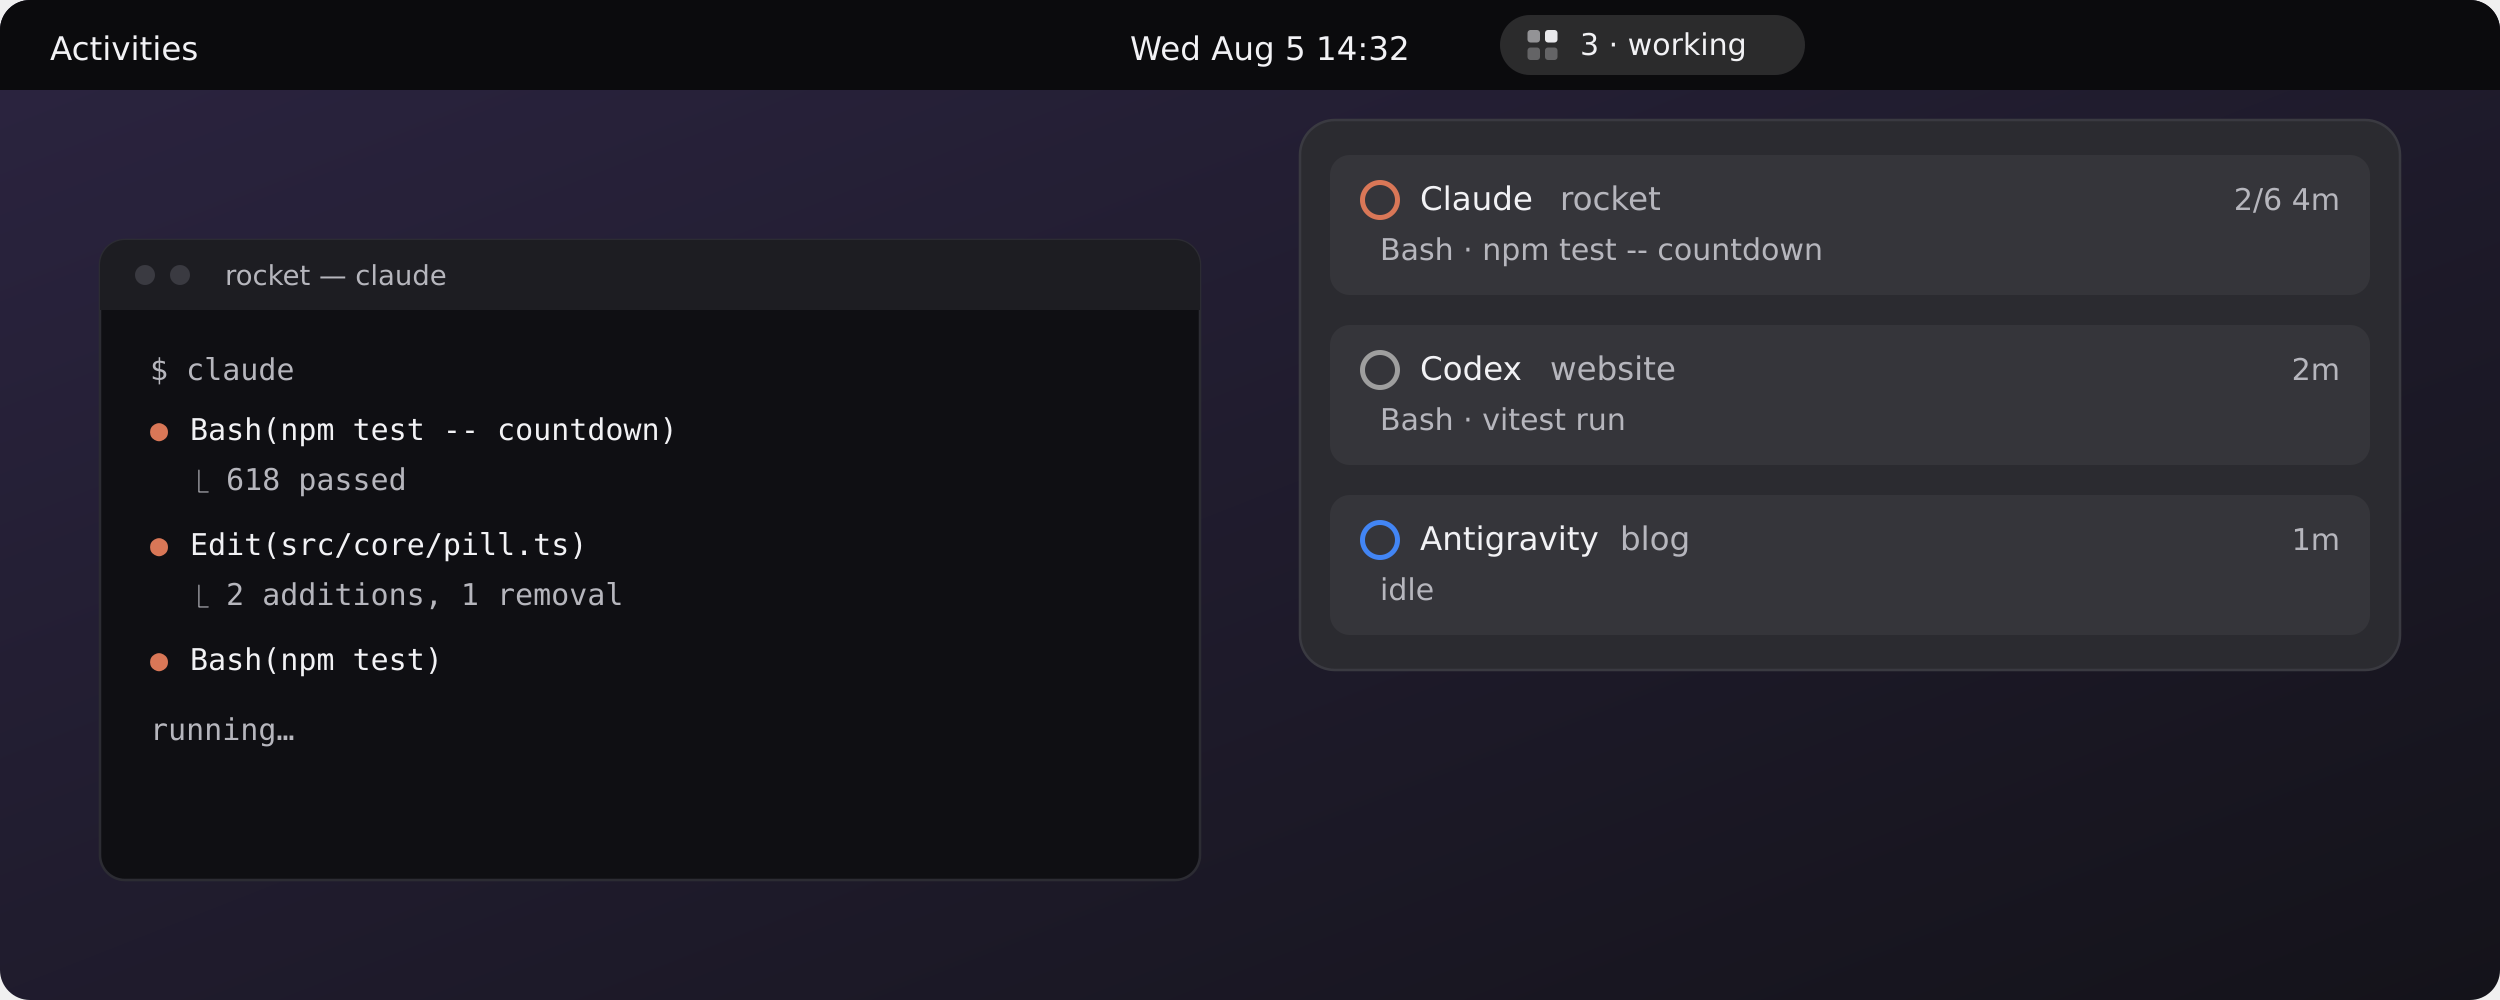
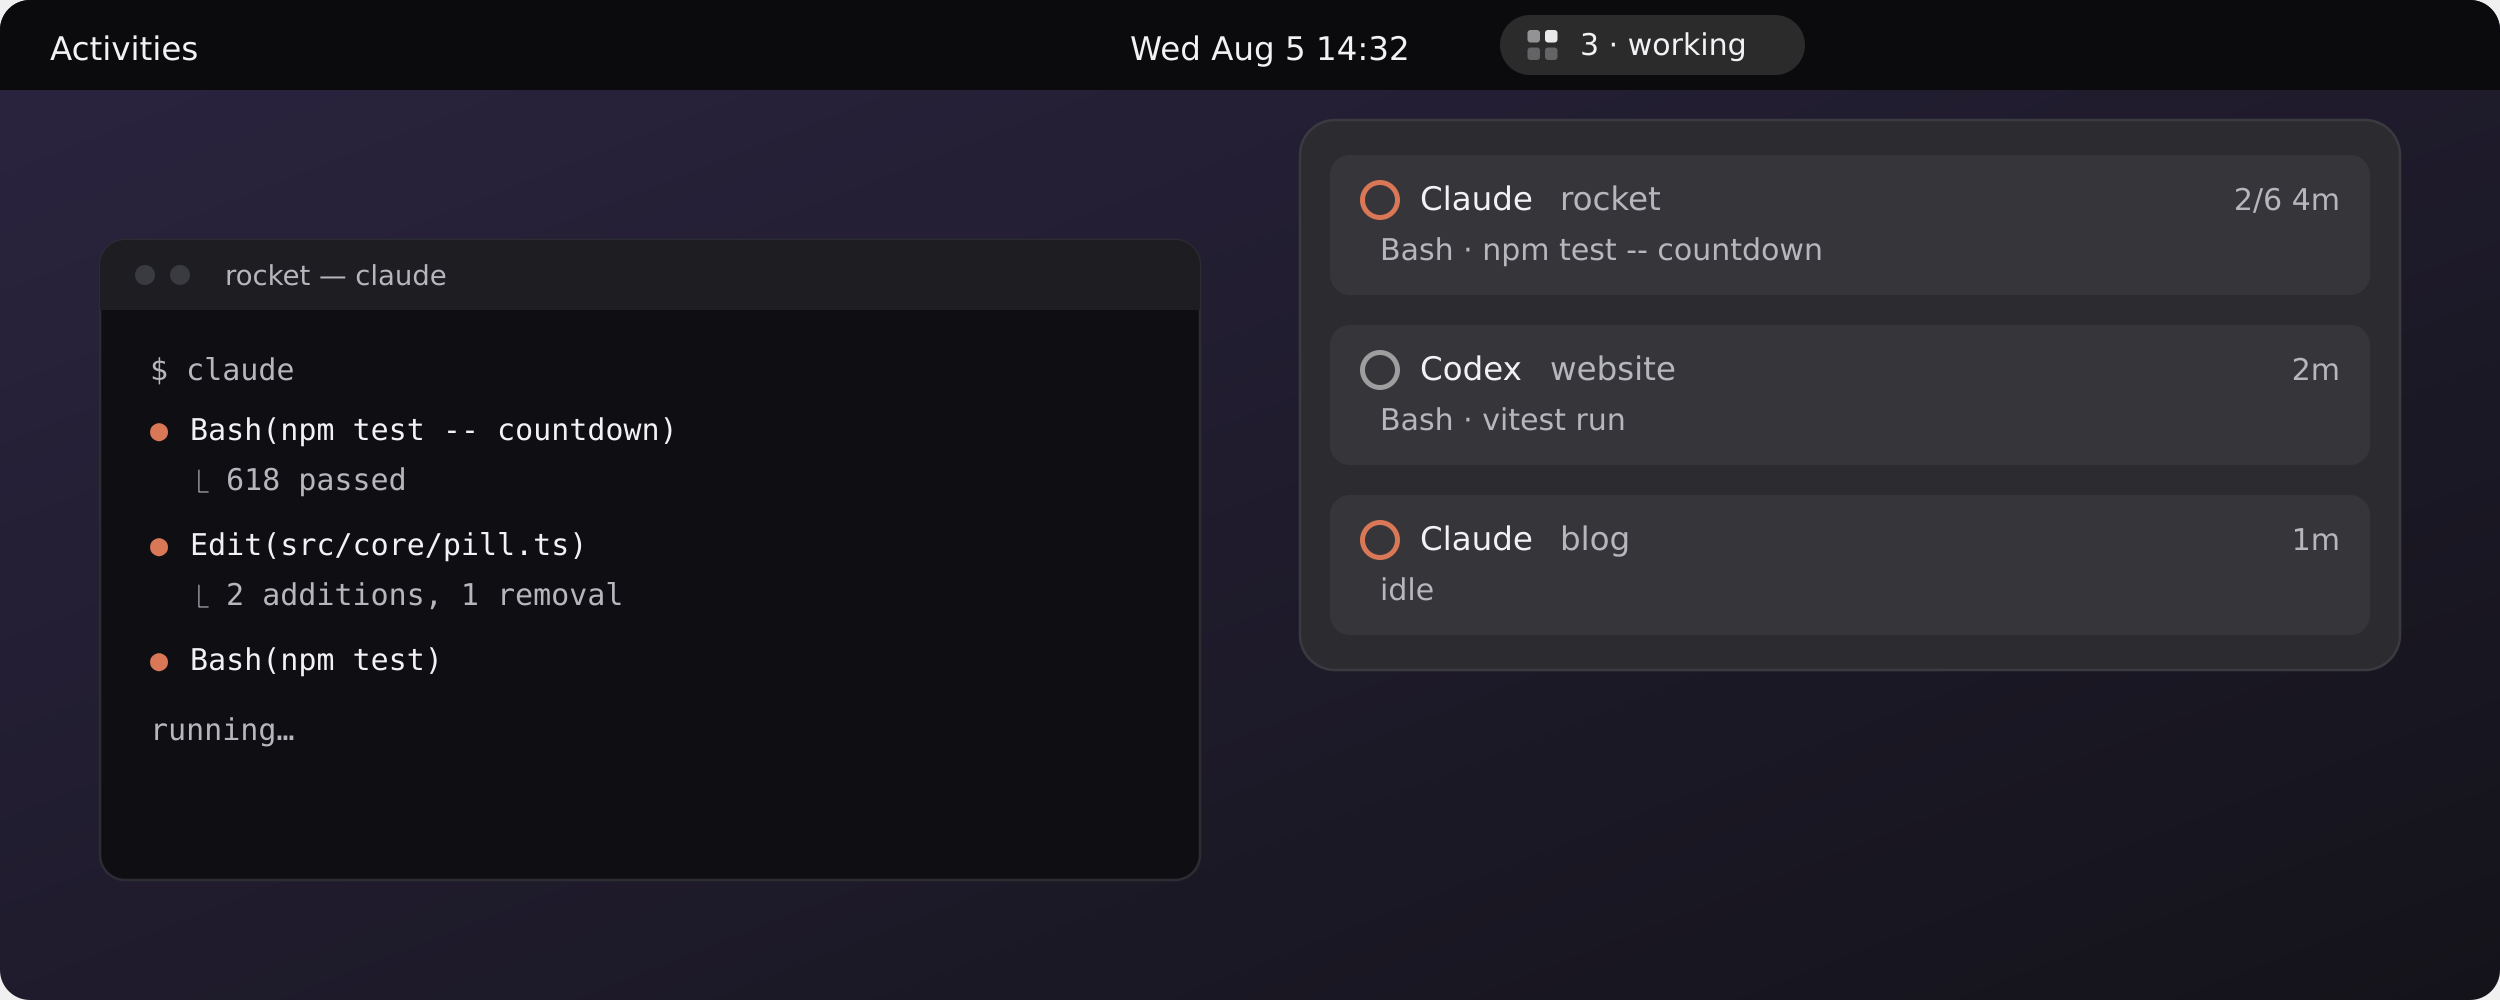
<svg xmlns="http://www.w3.org/2000/svg" viewBox="0 0 1000 400" width="1000" height="400" role="img">
  <defs>
    <linearGradient id="wall" x1="0" y1="0" x2="1" y2="1">
      <stop offset="0" stop-color="#2b2440" />
      <stop offset="1" stop-color="#14131a" />
    </linearGradient>
    <style>
      .ui { font-family: Cantarell, "DejaVu Sans", "Segoe UI", sans-serif; }
      .mono { font-family: ui-monospace, "DejaVu Sans Mono", "Courier New", monospace; }
      .dim { fill: #b6b6bd; }
      .bright { fill: #f2f2f5; }
    </style>
  </defs>
  <rect width="1000" height="400" rx="12" fill="url(#wall)" />
  <path d="M0 12a12 12 0 0 1 12-12h976a12 12 0 0 1 12 12v24H0z" fill="#0b0b0d" />
  <text class="ui bright" x="20" y="24" font-size="13">Activities</text>
  <text class="ui bright" x="452" y="24" font-size="13">Wed Aug 5  14:32</text>
  <rect x="600" y="6" width="122" height="24" rx="12" fill="#ffffff" fill-opacity="0.13" />
  <rect x="611" y="12" width="5" height="5" rx="1.2" fill="#e9e9ec" fill-opacity="0.55" />
  <rect x="618" y="12" width="5" height="5" rx="1.2" fill="#e9e9ec" />
  <rect x="611" y="19" width="5" height="5" rx="1.2" fill="#e9e9ec" fill-opacity="0.3" />
  <rect x="618" y="19" width="5" height="5" rx="1.2" fill="#e9e9ec" fill-opacity="0.3" />
  <text class="ui bright" x="632" y="22" font-size="12">3 · working</text>
  <rect x="40" y="96" width="440" height="256" rx="10" fill="#0f0f13" stroke="#2c2c33" />
  <path d="M40 106a10 10 0 0 1 10-10h420a10 10 0 0 1 10 10v18H40z" fill="#1d1d22" />
  <circle cx="58" cy="110" r="4" fill="#3a3a41" />
  <circle cx="72" cy="110" r="4" fill="#3a3a41" />
  <text class="ui dim" x="90" y="114" font-size="11">rocket — claude</text>
  <text class="mono dim" x="60" y="152" font-size="12">$ claude</text>
  <text class="mono" x="60" y="176" font-size="12" fill="#d97757">●</text>
  <text class="mono bright" x="76" y="176" font-size="12">Bash(npm test -- countdown)</text>
  <text class="mono dim" x="76" y="196" font-size="12">⎿  618 passed</text>
  <text class="mono" x="60" y="222" font-size="12" fill="#d97757">●</text>
  <text class="mono bright" x="76" y="222" font-size="12">Edit(src/core/pill.ts)</text>
  <text class="mono dim" x="76" y="242" font-size="12">⎿  2 additions, 1 removal</text>
  <text class="mono" x="60" y="268" font-size="12" fill="#d97757">●</text>
  <text class="mono bright" x="76" y="268" font-size="12">Bash(npm test)</text>
  <text class="mono dim" x="60" y="296" font-size="12">  running…</text>
  <rect x="520" y="48" width="440" height="220" rx="14" fill="#2b2b30" stroke="#3a3a41" />
  <rect x="532" y="62" width="416" height="56" rx="8" fill="#ffffff" fill-opacity="0.05" />
  <circle cx="552" cy="80" r="7" fill="none" stroke="#d97757" stroke-width="2" />
  <text class="ui bright" x="568" y="84" font-size="13">Claude</text>
  <text class="ui dim" x="624" y="84" font-size="13">rocket</text>
  <text class="ui dim" x="936" y="84" font-size="12" text-anchor="end">2/6   4m</text>
  <text class="ui dim" x="552" y="104" font-size="12">Bash · npm test -- countdown</text>
  <rect x="532" y="130" width="416" height="56" rx="8" fill="#ffffff" fill-opacity="0.05" />
  <circle cx="552" cy="148" r="7" fill="none" stroke="#9e9e9e" stroke-width="2" />
  <text class="ui bright" x="568" y="152" font-size="13">Codex</text>
  <text class="ui dim" x="620" y="152" font-size="13">website</text>
  <text class="ui dim" x="936" y="152" font-size="12" text-anchor="end">2m</text>
  <text class="ui dim" x="552" y="172" font-size="12">Bash · vitest run</text>
  <rect x="532" y="198" width="416" height="56" rx="8" fill="#ffffff" fill-opacity="0.05" />
-   <circle cx="552" cy="216" r="7" fill="none" stroke="#4285f4" stroke-width="2" />
-   <text class="ui bright" x="568" y="220" font-size="13">Antigravity</text>
-   <text class="ui dim" x="648" y="220" font-size="13">blog</text>
+   <circle cx="552" cy="216" r="7" fill="none" stroke="#d97757" stroke-width="2" />
+   <text class="ui bright" x="568" y="220" font-size="13">Claude</text>
+   <text class="ui dim" x="624" y="220" font-size="13">blog</text>
  <text class="ui dim" x="936" y="220" font-size="12" text-anchor="end">1m</text>
  <text class="ui dim" x="552" y="240" font-size="12">idle</text>
</svg>
